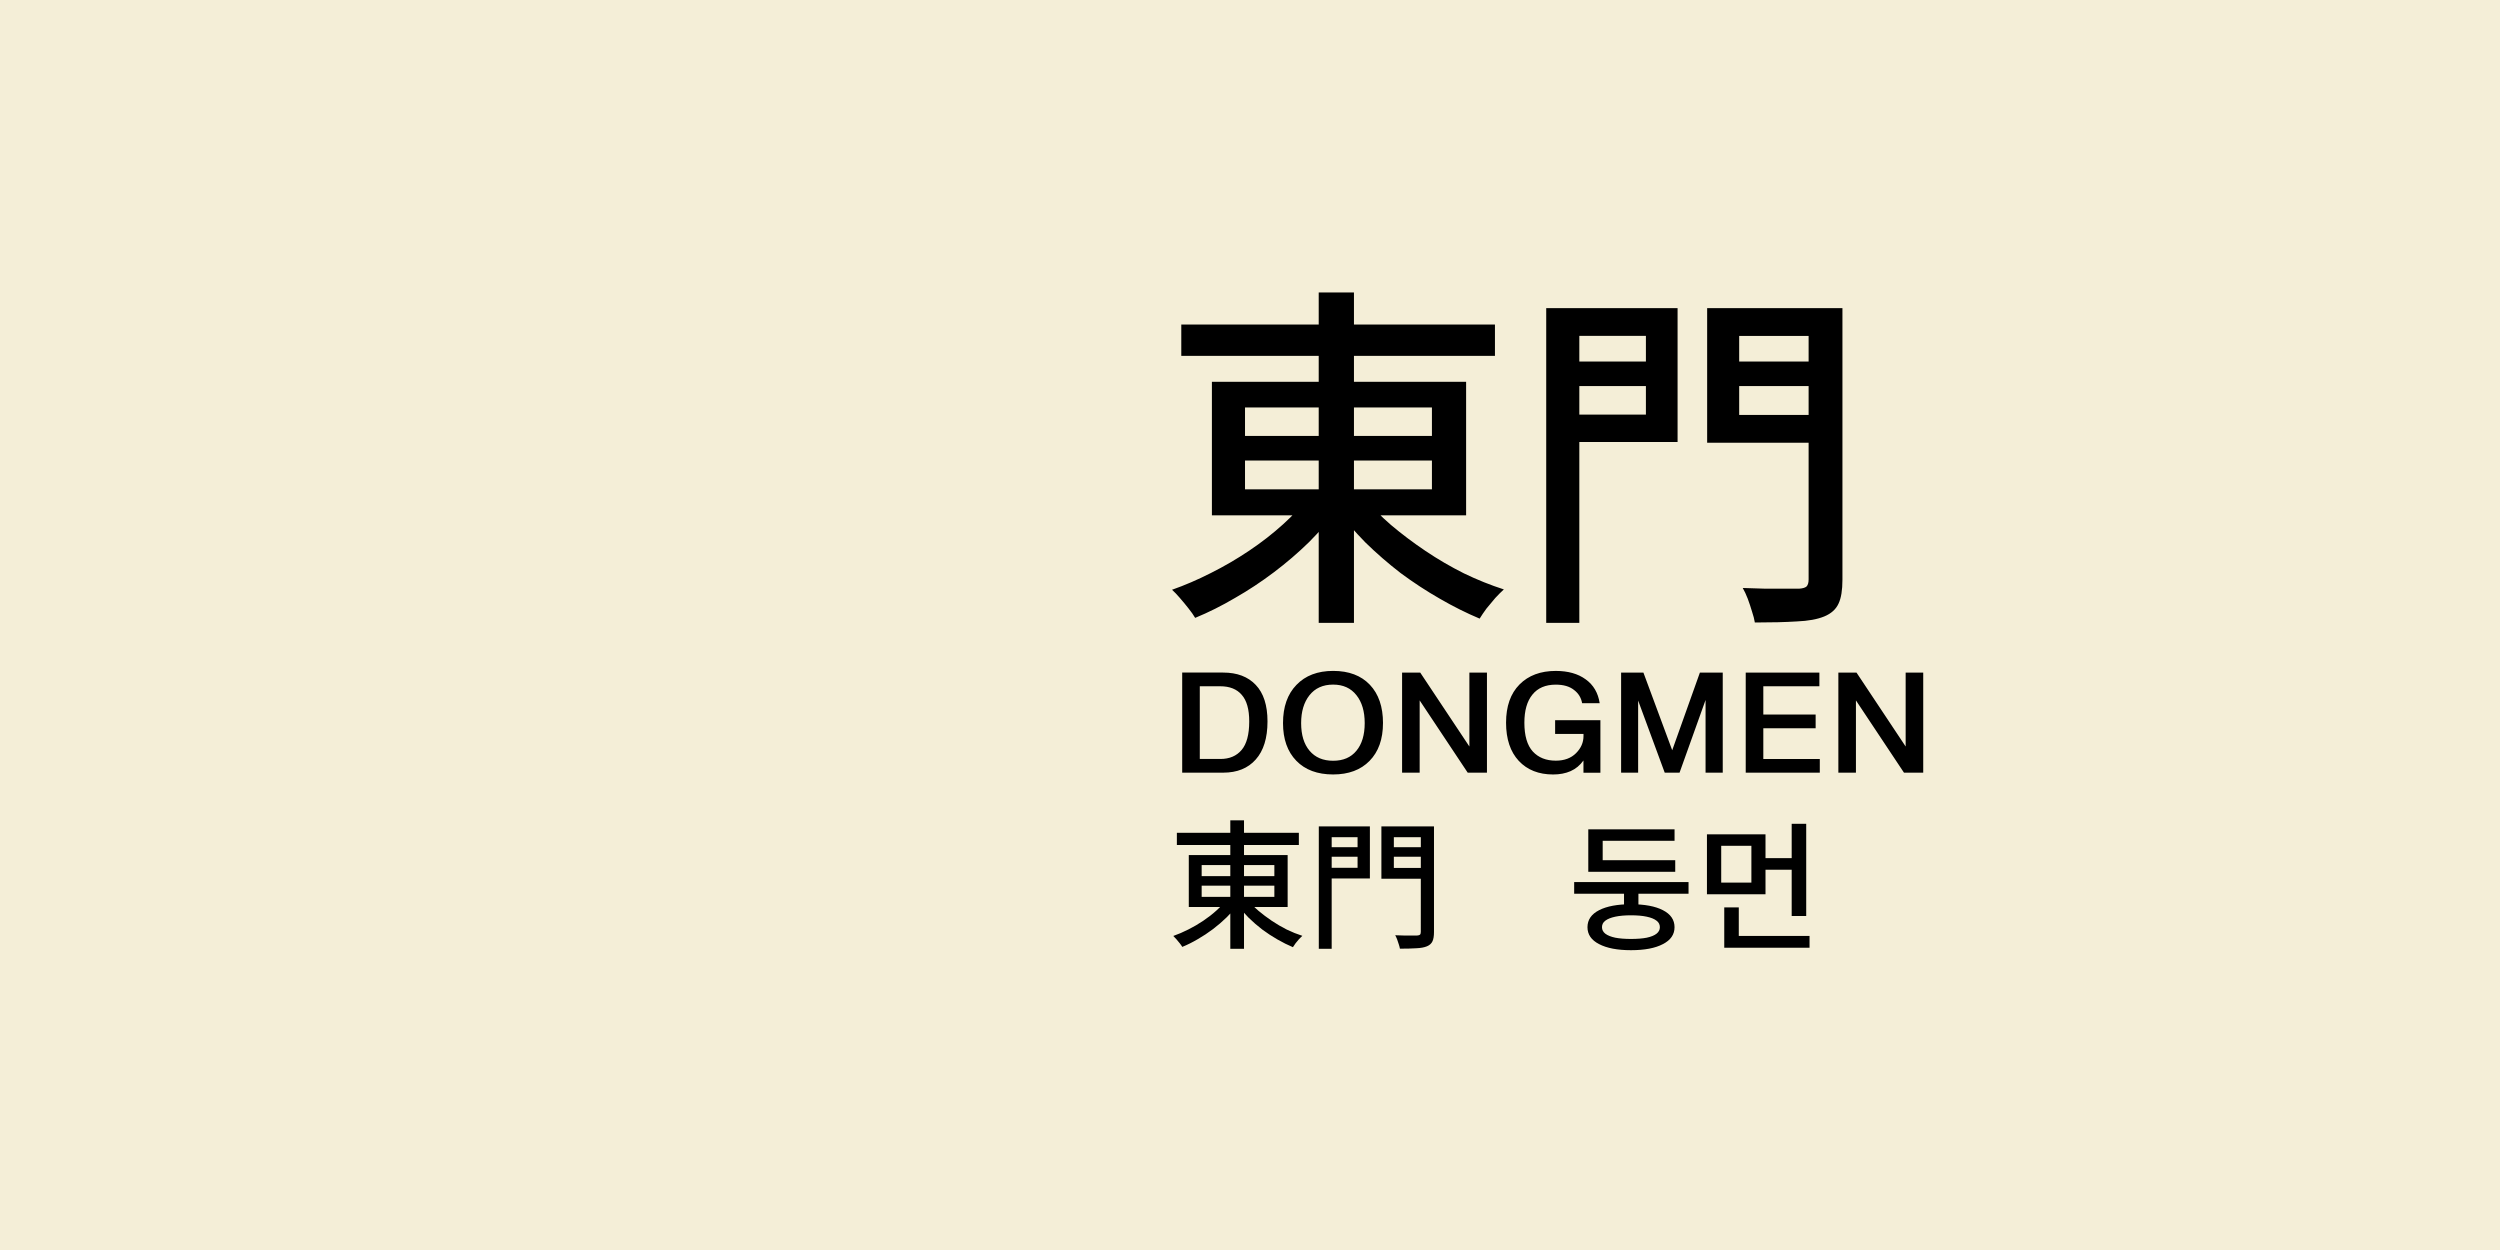
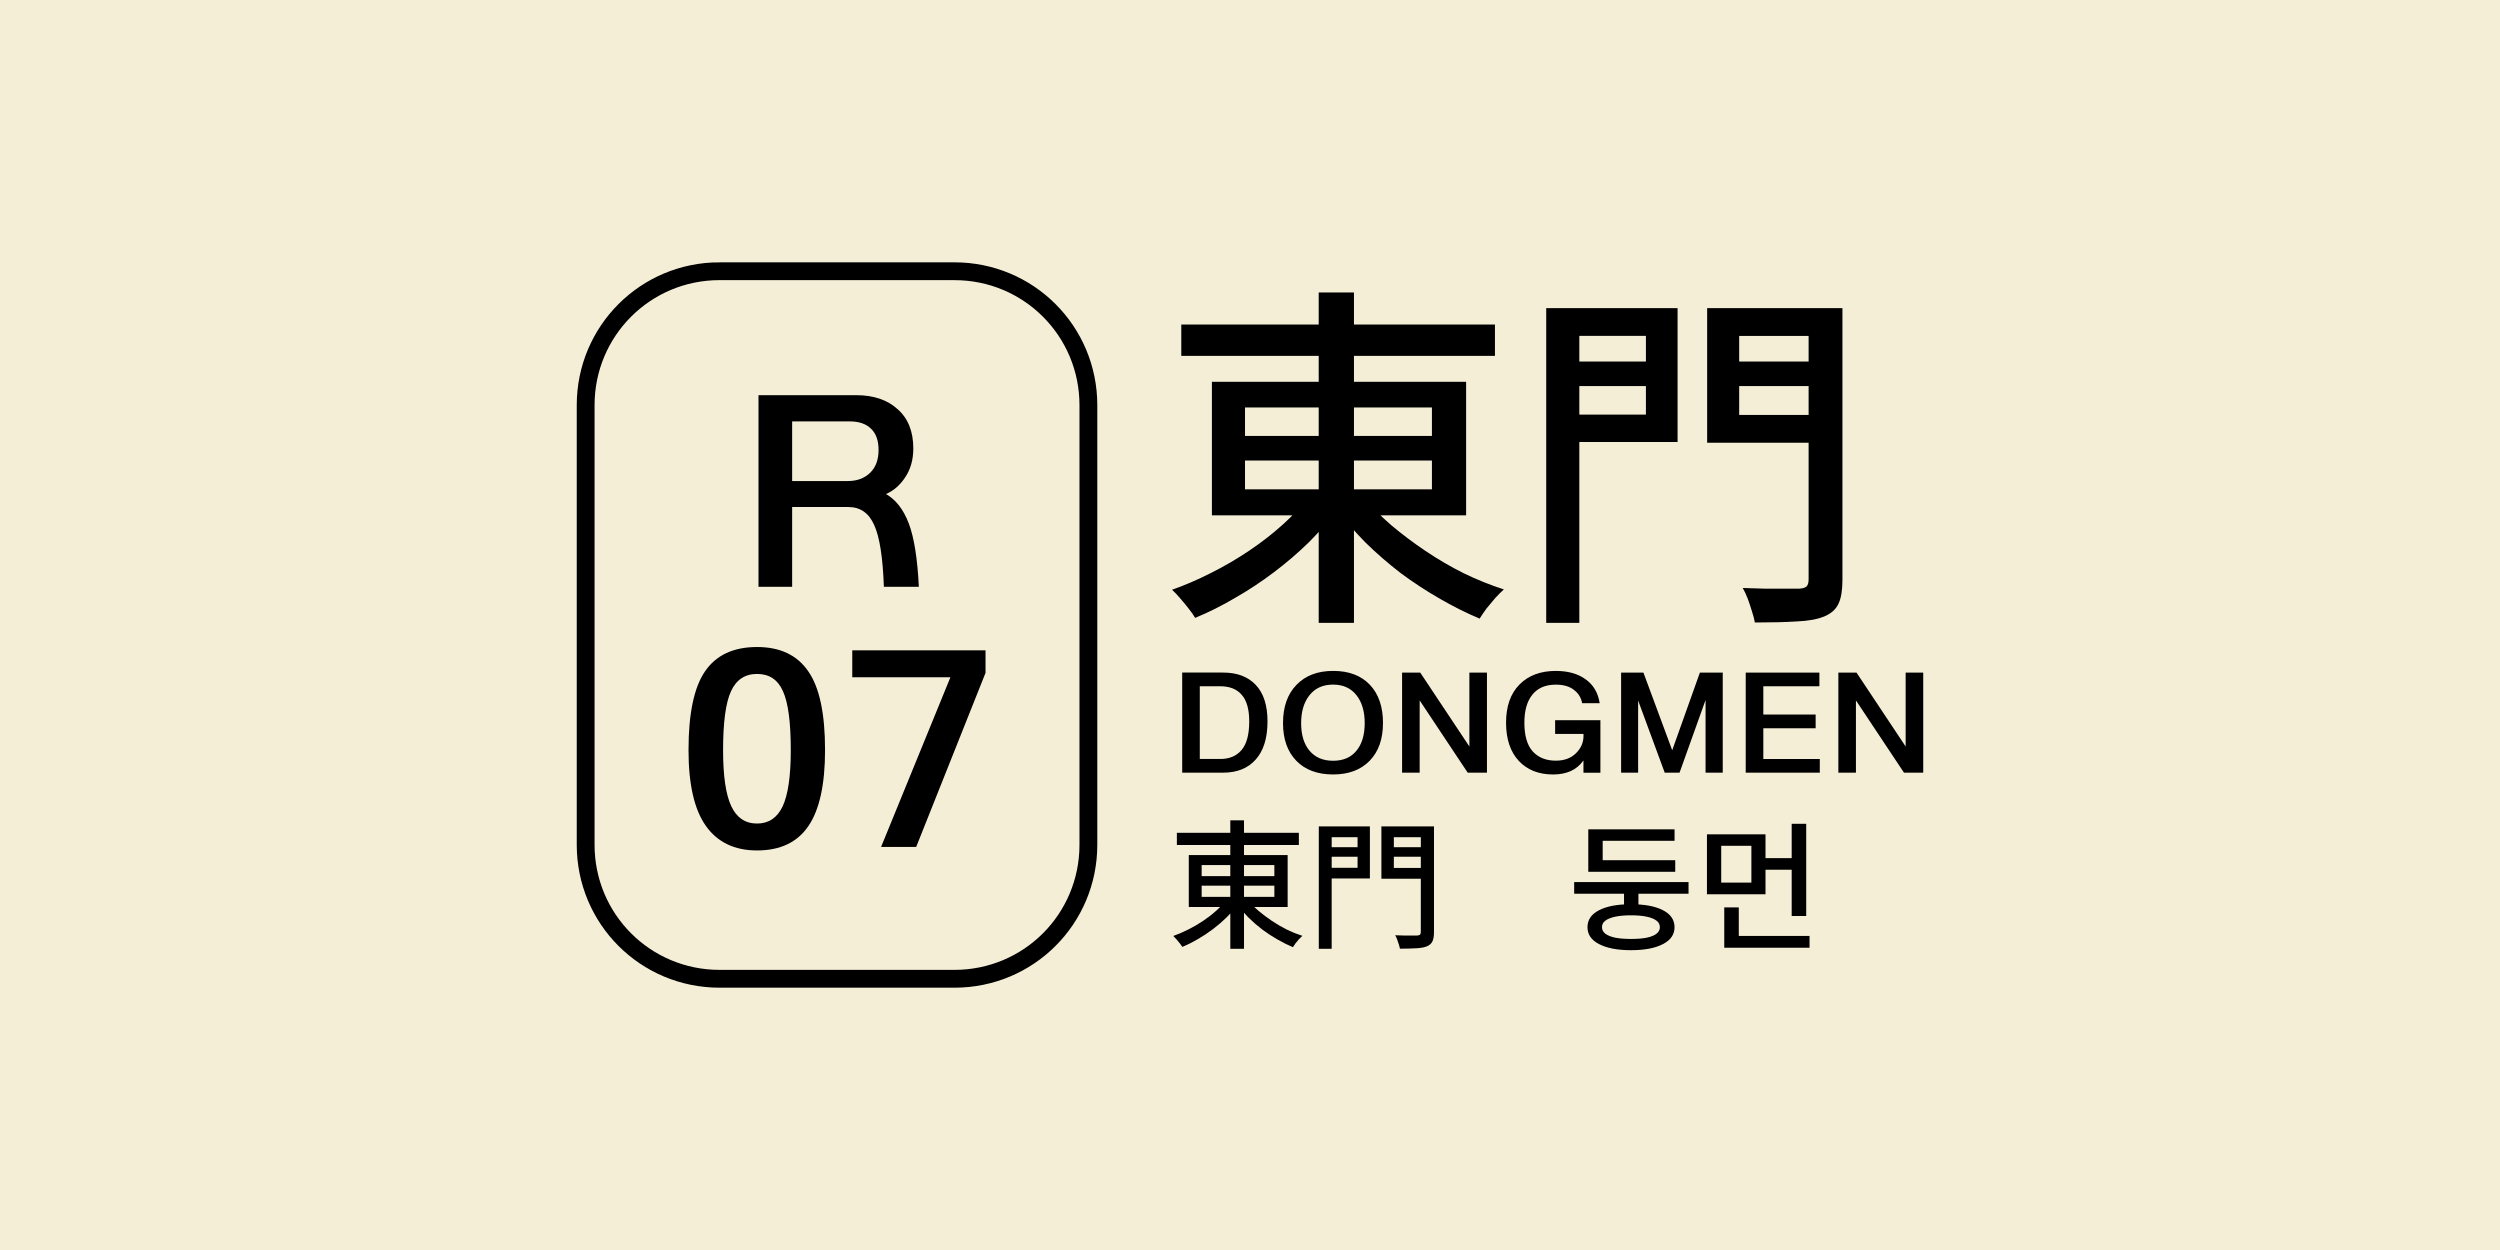
<svg xmlns="http://www.w3.org/2000/svg" width="500" height="250" viewBox="0 0 132.292 66.146" version="1.1" id="svg1">
  <defs id="defs1">
    <rect x="560.666" y="34.145" width="279.324" height="128.591" id="rect6" />
    <rect x="157.858" y="62.351" width="329.076" height="135.094" id="rect4" />
    <rect x="157.858" y="62.351" width="329.076" height="135.094" id="rect4-5" />
  </defs>
  <g id="layer1">
    <path id="rect5" style="fill:#f4eed7;stroke-width:0.953" d="M -2.5431316e-6,-1.2715658e-6 H 132.292 V 66.146 H -2.5431316e-6 Z" />
-     <g id="g1" style="opacity:0">
+     <g id="g1" style="opacity:1">
      <path id="rect1" style="fill:none;fill-opacity:0;stroke:#000000;stroke-width:0.943" d="m 38.08,14.353 h 12.425 c 3.927,0 7.089,3.161 7.089,7.089 v 23.263 c 0,3.927 -3.161,7.089 -7.089,7.089 H 38.08 c -3.927,0 -7.089,-3.161 -7.089,-7.089 V 21.441 c 0,-3.927 3.161,-7.089 7.089,-7.089 z" />
      <path style="font-size:14.026px;line-height:1.25;font-family:'AR UDJingXiHeiE1G30 EB';-inkscape-font-specification:'AR UDJingXiHeiE1G30 EB';stroke-width:0.292" d="m 46.491,23.814 q 0,-0.743 -0.393,-1.122 -0.393,-0.393 -1.136,-0.393 h -3.044 v 3.156 h 2.946 q 0.729,0 1.178,-0.435 0.449,-0.435 0.449,-1.206 z m -4.573,3.016 v 4.222 H 40.137 V 20.911 h 5.162 q 1.389,0 2.202,0.743 0.828,0.729 0.828,2.076 0,0.884 -0.421,1.515 -0.407,0.631 -1.024,0.898 0.785,0.449 1.206,1.557 0.421,1.108 0.533,3.352 h -1.851 q -0.084,-2.356 -0.519,-3.282 -0.421,-0.94 -1.361,-0.94 z" id="text2" aria-label="R" />
      <path style="font-size:14.392px;line-height:1.25;font-family:'AR UDJingXiHeiE1G30 EB';-inkscape-font-specification:'AR UDJingXiHeiE1G30 EB';stroke-width:0.262" d="m 43.659,39.693 q 0,2.72 -0.878,4.015 -0.878,1.295 -2.72,1.295 -1.785,0 -2.706,-1.295 -0.921,-1.295 -0.921,-4.015 0,-2.907 0.878,-4.174 0.878,-1.281 2.749,-1.281 1.828,0 2.706,1.281 0.892,1.266 0.892,4.174 z m -3.598,3.886 q 0.921,0 1.353,-0.907 0.432,-0.921 0.432,-2.979 0,-2.216 -0.417,-3.123 -0.403,-0.907 -1.367,-0.907 -0.964,0 -1.382,0.921 -0.417,0.907 -0.417,3.109 0,2.044 0.432,2.965 0.432,0.921 1.367,0.921 z m 6.563,1.238 3.67,-8.98 h -5.195 v -1.425 h 7.052 v 1.195 l -3.67,9.211 z" id="text3" aria-label="07" />
    </g>
    <path style="font-weight:500;font-size:72px;line-height:1.25;font-family:'Noto Sans TC';-inkscape-font-specification:'Noto Sans TC Medium';white-space:pre;stroke-width:0.262" d="m 62.51,17.172 h 16.598 v 1.658 H 62.51 Z m 7.272,-1.696 h 1.865 v 17.484 h -1.865 z m -0.49,10.777 1.507,0.641 q -0.659,0.923 -1.526,1.79 -0.867,0.848 -1.865,1.601 -0.999,0.754 -2.054,1.356 -1.055,0.622 -2.11,1.055 -0.132,-0.226 -0.358,-0.509 -0.207,-0.264 -0.452,-0.546 -0.226,-0.264 -0.414,-0.433 1.017,-0.358 2.054,-0.885 1.055,-0.528 2.035,-1.187 0.98,-0.659 1.79,-1.394 0.81,-0.735 1.394,-1.488 z m 2.883,0.057 q 0.603,0.754 1.432,1.47 0.848,0.716 1.827,1.375 0.98,0.659 2.035,1.187 1.055,0.509 2.11,0.848 -0.207,0.188 -0.452,0.452 -0.245,0.283 -0.471,0.565 -0.207,0.283 -0.358,0.528 -1.036,-0.433 -2.11,-1.055 -1.055,-0.603 -2.072,-1.356 -0.999,-0.772 -1.865,-1.62 -0.848,-0.867 -1.526,-1.752 z m -6.293,-1.941 v 1.526 h 9.891 v -1.526 z m 0,-2.807 v 1.507 h 9.891 V 21.562 Z M 64.13,20.205 h 13.452 v 7.065 H 64.13 Z m 18.539,-1.074 h 5.011 v 1.3 h -5.011 z m 8.685,0 h 5.087 v 1.3 H 91.354 Z m 4.352,-2.826 h 1.79 V 30.68 q 0,0.829 -0.207,1.262 -0.207,0.452 -0.754,0.678 -0.546,0.226 -1.451,0.264 -0.904,0.057 -2.223,0.057 -0.038,-0.245 -0.151,-0.584 -0.094,-0.32 -0.226,-0.678 -0.132,-0.339 -0.264,-0.565 0.622,0.019 1.225,0.038 0.622,0 1.093,0 0.471,0 0.659,0 0.283,-0.019 0.396,-0.113 0.113,-0.113 0.113,-0.377 z m -12.887,0 h 5.953 v 7.084 h -5.953 v -1.451 h 4.277 v -4.164 h -4.277 z m 13.829,0 v 1.47 h -4.616 v 4.182 h 4.616 v 1.47 h -6.311 v -7.122 z m -14.827,0 h 1.752 v 16.655 h -1.752 z" id="text4" aria-label="東門" />
    <path style="font-size:7.327px;line-height:1.25;font-family:'AR UDJingXiHeiE1G30 EB';-inkscape-font-specification:'AR UDJingXiHeiE1G30 EB';stroke-width:0.262" d="m 67.072,38.176 q 0,1.319 -0.623,2.015 -0.615,0.696 -1.722,0.696 h -2.169 v -5.297 h 2.169 q 1.106,0 1.722,0.652 0.623,0.652 0.623,1.934 z m -0.967,0 q 0,-0.96 -0.396,-1.407 -0.388,-0.454 -1.136,-0.454 h -1.084 v 3.847 h 1.092 q 0.718,0 1.121,-0.476 0.403,-0.476 0.403,-1.509 z m 7.078,0.088 q 0,1.275 -0.711,2 -0.703,0.718 -1.927,0.718 -1.246,0 -1.949,-0.725 -0.703,-0.725 -0.703,-1.993 0,-1.289 0.711,-2.022 0.711,-0.74 1.942,-0.74 1.246,0 1.942,0.733 0.696,0.733 0.696,2.029 z m -2.638,1.993 q 0.799,0 1.231,-0.528 0.44,-0.528 0.44,-1.465 0,-0.93 -0.44,-1.48 -0.44,-0.557 -1.231,-0.557 -0.806,0 -1.253,0.564 -0.44,0.557 -0.44,1.473 0,0.938 0.447,1.465 0.447,0.528 1.246,0.528 z m 4.579,-3.194 v 3.825 h -0.93 v -5.297 h 0.96 l 2.601,3.912 v -3.912 h 0.93 v 5.297 h -1.018 z m 8.667,3.18 q -0.271,0.381 -0.681,0.564 -0.403,0.176 -0.923,0.176 -1.143,0 -1.817,-0.718 -0.674,-0.725 -0.674,-2.022 0,-1.304 0.711,-2.022 0.711,-0.718 1.92,-0.718 0.974,0 1.583,0.447 0.615,0.44 0.74,1.26 h -0.93 q -0.073,-0.432 -0.432,-0.703 -0.352,-0.278 -0.96,-0.278 -0.813,0 -1.238,0.528 -0.425,0.52 -0.425,1.487 0,1.033 0.447,1.524 0.447,0.484 1.216,0.484 0.674,0 1.07,-0.396 0.396,-0.396 0.396,-0.909 v -0.11 h -1.502 v -0.725 h 2.396 v 2.777 H 83.792 Z m 2.894,-3.172 v 3.817 h -0.901 v -5.297 h 1.18 l 1.524,4.11 1.465,-4.11 h 1.209 v 5.297 h -0.909 v -3.847 l -1.377,3.847 h -0.784 z m 9.613,3.817 h -3.92 v -5.297 h 3.898 v 0.725 h -2.967 v 1.495 h 2.769 v 0.725 h -2.769 v 1.627 h 2.989 z m 1.912,-3.825 v 3.825 h -0.93 v -5.297 h 0.96 l 2.601,3.912 v -3.912 h 0.93 v 5.297 h -1.018 z" id="text5" aria-label="DONGMEN" />
    <path d="m 62.276,44.069 h 6.455 v 0.645 h -6.455 z m 2.828,-0.659 h 0.725 v 6.799 h -0.725 z m -0.19,4.191 0.586,0.249 q -0.256,0.359 -0.593,0.696 -0.337,0.33 -0.725,0.623 -0.388,0.293 -0.799,0.528 -0.41,0.242 -0.821,0.41 -0.051,-0.088 -0.139,-0.198 -0.081,-0.103 -0.176,-0.212 -0.088,-0.103 -0.161,-0.169 0.396,-0.139 0.799,-0.344 0.41,-0.205 0.791,-0.462 0.381,-0.256 0.696,-0.542 0.315,-0.286 0.542,-0.579 z m 1.121,0.022 q 0.234,0.293 0.557,0.571 0.33,0.278 0.711,0.535 0.381,0.256 0.791,0.462 0.41,0.198 0.821,0.33 -0.081,0.073 -0.176,0.176 -0.095,0.11 -0.183,0.22 -0.081,0.11 -0.139,0.205 -0.403,-0.169 -0.821,-0.41 -0.41,-0.234 -0.806,-0.528 -0.388,-0.3 -0.725,-0.63 -0.33,-0.337 -0.593,-0.681 z m -2.447,-0.755 v 0.593 h 3.847 v -0.593 z m 0,-1.092 v 0.586 h 3.847 v -0.586 z m -0.681,-0.528 h 5.231 v 2.748 h -5.231 z m 7.209,-0.418 h 1.949 v 0.506 h -1.949 z m 3.378,0 h 1.978 v 0.506 h -1.978 z m 1.692,-1.099 h 0.696 v 5.59 q 0,0.322 -0.081,0.491 -0.081,0.176 -0.293,0.264 -0.212,0.088 -0.564,0.103 -0.352,0.022 -0.865,0.022 -0.015,-0.095 -0.059,-0.227 -0.037,-0.125 -0.088,-0.264 -0.051,-0.132 -0.103,-0.22 0.242,0.007 0.476,0.015 0.242,0 0.425,0 0.183,0 0.256,0 0.11,-0.007 0.154,-0.044 0.044,-0.044 0.044,-0.147 z m -5.011,0 h 2.315 v 2.755 h -2.315 v -0.564 h 1.663 v -1.619 h -1.663 z m 5.378,0 v 0.571 h -1.795 v 1.627 h 1.795 v 0.571 h -2.454 v -2.769 z m -5.766,0 h 0.681 v 6.477 h -0.681 z" id="text5-9" style="font-weight:500;font-size:7.327px;line-height:1.25;font-family:'Noto Sans JP';-inkscape-font-specification:'Noto Sans JP Medium';stroke-width:0.262" aria-label="東門" />
    <path style="font-weight:500;font-size:7.327px;line-height:1.25;font-family:'Noto Sans KR';-inkscape-font-specification:'Noto Sans KR Medium';stroke-width:0.262" d="m 83.3,46.677 h 6.052 v 0.615 H 83.3 Z m 2.638,0.278 h 0.762 v 1.238 h -0.762 z m 0.366,0.894 q 1.084,0 1.692,0.315 0.615,0.315 0.615,0.901 0,0.579 -0.615,0.894 -0.608,0.322 -1.692,0.322 -1.07,0 -1.685,-0.322 -0.615,-0.315 -0.615,-0.894 0,-0.586 0.615,-0.901 0.615,-0.315 1.685,-0.315 z m 0,0.586 q -0.484,0 -0.828,0.073 -0.344,0.073 -0.528,0.212 -0.176,0.132 -0.176,0.344 0,0.205 0.176,0.344 0.183,0.139 0.528,0.212 0.344,0.066 0.828,0.066 0.498,0 0.835,-0.066 0.344,-0.073 0.52,-0.212 0.176,-0.139 0.176,-0.344 0,-0.212 -0.176,-0.344 -0.176,-0.139 -0.52,-0.212 -0.337,-0.073 -0.835,-0.073 z m -2.257,-2.916 h 4.601 v 0.615 h -4.601 z m 0,-1.634 h 4.565 v 0.608 h -3.803 v 1.421 h -0.762 z m 6.279,0.264 h 3.099 v 3.172 h -3.099 z m 2.352,0.608 h -1.597 v 1.949 h 1.597 z m 2.132,-1.165 h 0.769 v 4.88 h -0.769 z m -1.597,1.817 h 1.802 v 0.615 h -1.802 z m -1.971,4.118 h 4.513 v 0.623 h -4.513 z m 0,-1.509 h 0.769 v 1.81 h -0.769 z" id="text5-9-8" aria-label="둥먼" />
    <text xml:space="preserve" transform="matrix(0.3161529,0,0,0.3161529,-10.47434,-6.446201)" id="text6" style="font-size:55px;line-height:1.25;font-family:'Microsoft JhengHei';-inkscape-font-specification:'Microsoft JhengHei';white-space:pre;shape-inside:url(#rect6);display:inline" />
  </g>
</svg>
